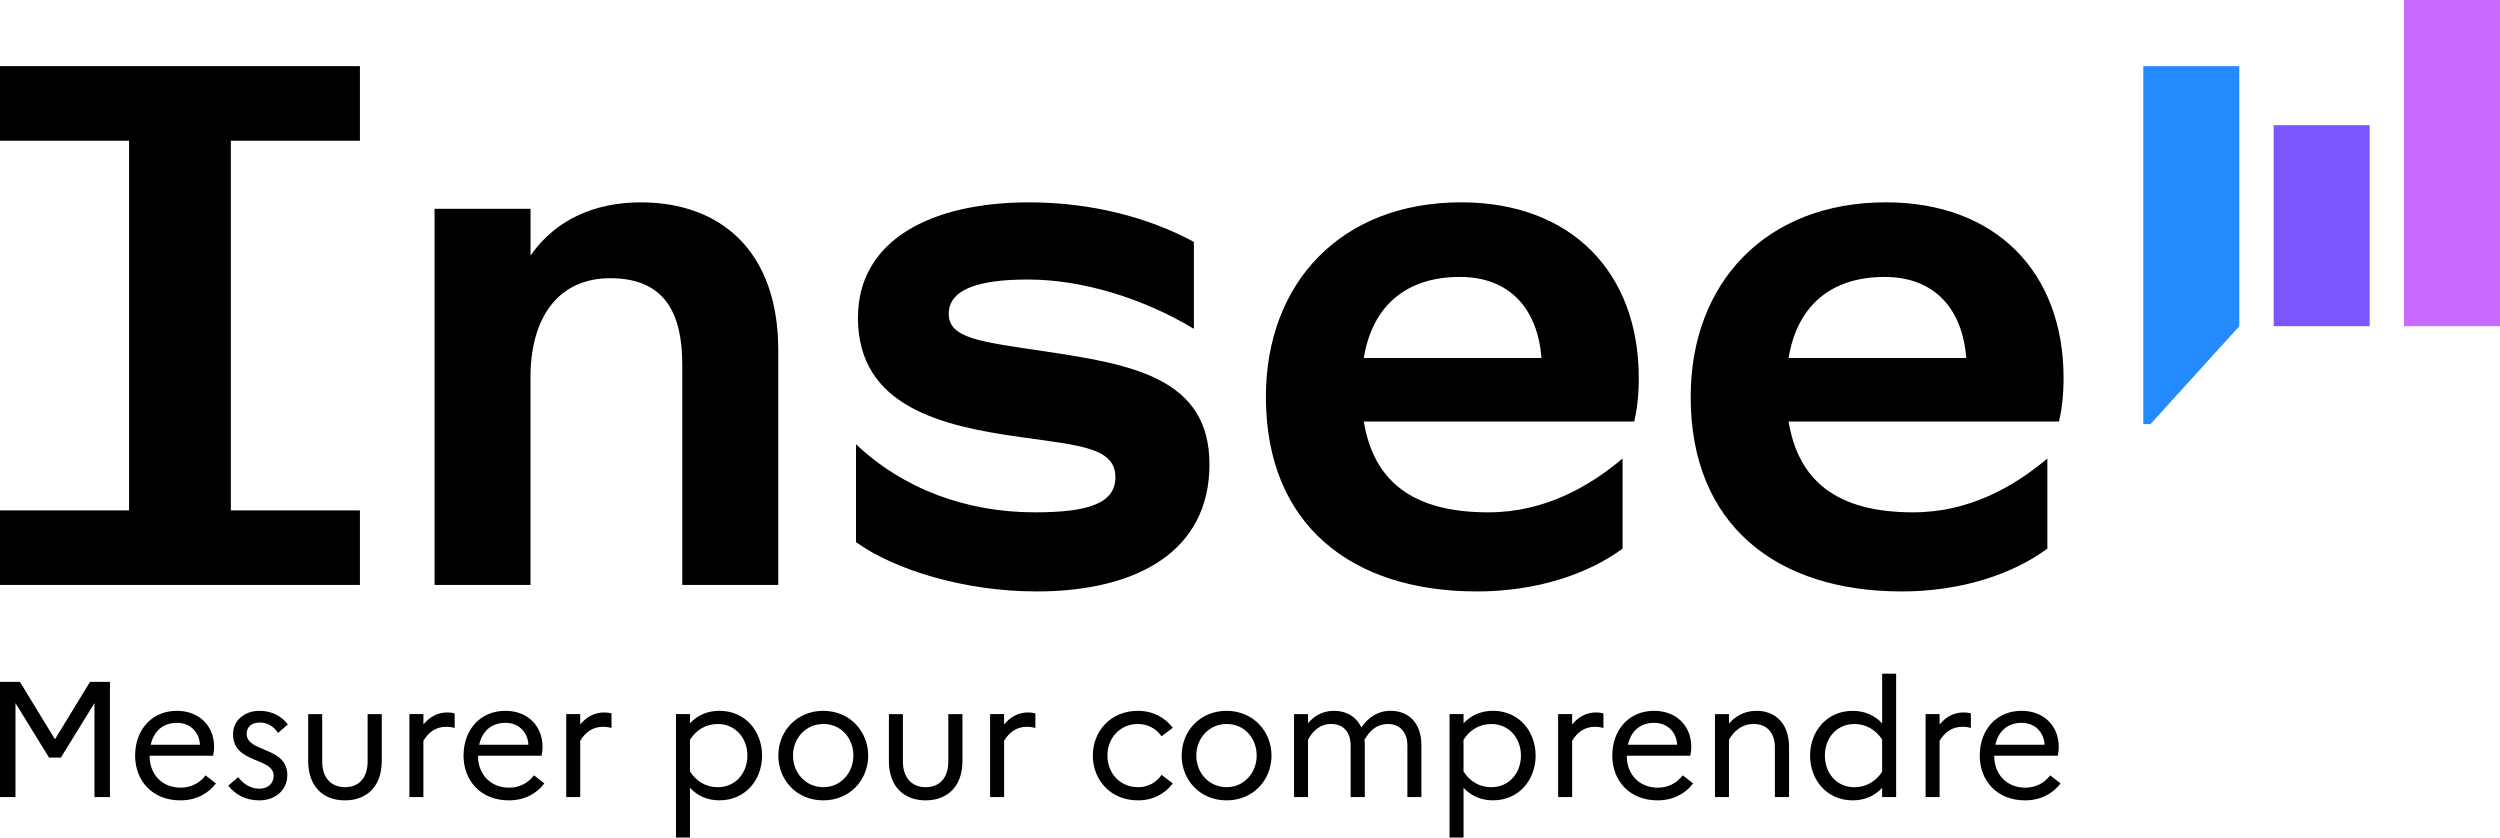
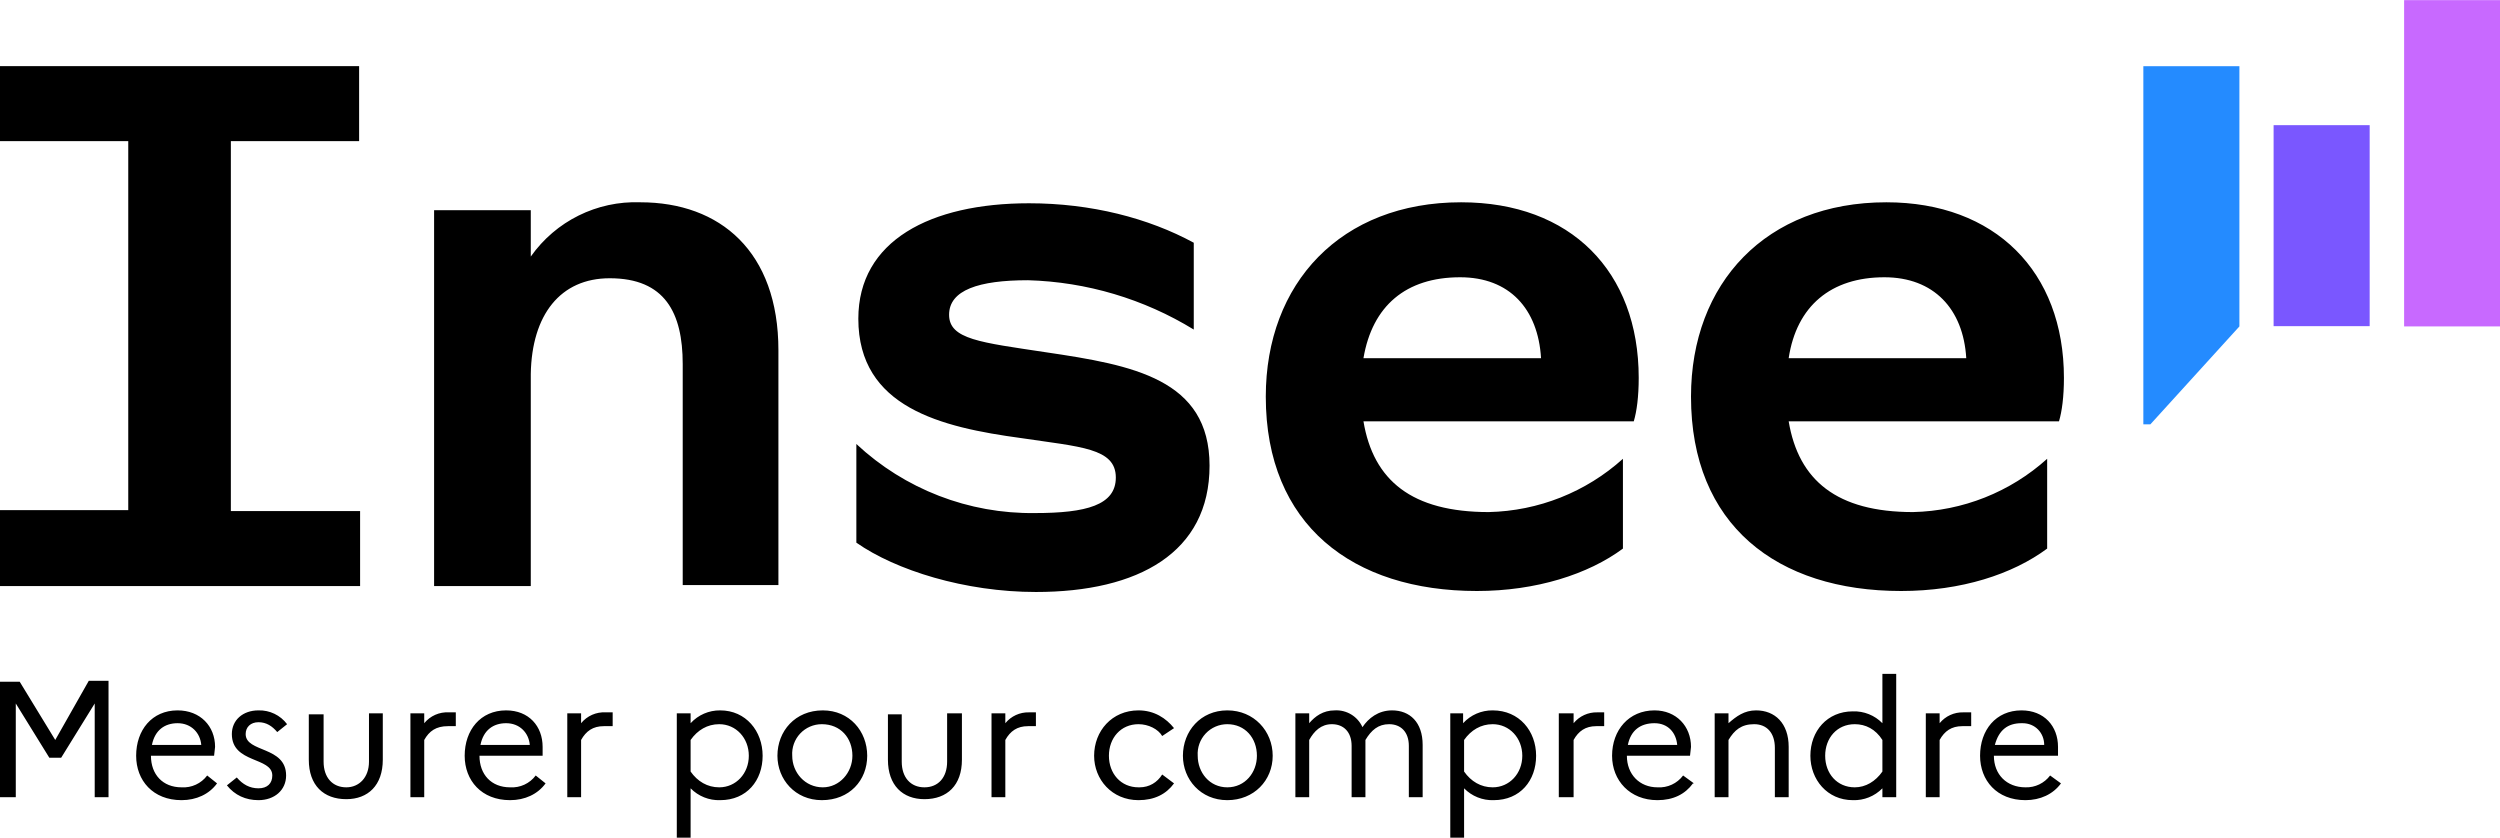
- <svg xmlns="http://www.w3.org/2000/svg" width="253.397mm" height="84.892mm" viewBox="0 0 253.397 84.892" version="1.1" id="svg1">
-   <defs id="defs1" />
-   <g id="g7" transform="matrix(0.2645833,0,0,0.2645833,-58.73729,46.95532)">
-     <path id="Baseline" d="m 996.489,99.441 c 5.23,0 8.57,3.78 8.76,8.38 h -18.85 c 1.26,-5.48 4.92,-8.38 10.09,-8.38 m 14.88,23.2 -3.97,-3.09 c -2.08,2.84 -5.48,4.73 -9.52,4.73 -7.12,0 -11.91,-5.11 -11.91,-12.11 v -0.13 h 24.33 c 0.19,-0.88 0.38,-2.14 0.38,-3.4 0,-7.94 -5.61,-13.8 -14.25,-13.8 -9.83,0 -16.01,7.5 -16.01,17.15 0,9.65 6.62,17.15 17.33,17.15 5.93,0 10.65,-2.52 13.62,-6.49 m -51.69,5.22 h 5.36 v -21.56 c 1.96,-3.21 4.67,-5.36 8.83,-5.36 1.26,0 2.21,0.19 3.15,0.44 v -5.55 c -0.76,-0.25 -1.7,-0.38 -2.71,-0.38 -4.03,0 -6.93,1.83 -9.27,4.6 v -3.97 h -5.36 v 31.77 z m -38.59,-15.88 c 0,-6.74 4.54,-12.1 11.28,-12.1 4.35,0 8.13,2.08 10.65,5.93 v 12.36 c -2.46,3.78 -6.24,5.93 -10.65,5.93 -6.74,0 -11.28,-5.36 -11.28,-12.11 m -5.67,-0.01 c 0,9.27 6.37,17.15 16.33,17.15 4.6,0 8.38,-1.7 11.28,-4.79 v 3.53 h 5.36 V 80.601 h -5.36 v 19.04 c -2.9,-3.09 -6.68,-4.79 -11.28,-4.79 -9.96,0 -16.33,7.88 -16.33,17.15 m -36.43,15.87 h 5.36 v -22 c 2.02,-3.34 4.92,-5.99 9.52,-5.99 4.92,0 8.07,3.28 8.07,8.95 v 19.04 h 5.42 v -19.23 c 0,-9.01 -5.29,-13.8 -12.42,-13.8 -4.73,0 -8.01,2.02 -10.59,4.85 v -3.59 h -5.36 z m -23.26,-28.43 c 5.23,0 8.57,3.78 8.76,8.38 h -18.85 c 1.26,-5.48 4.92,-8.38 10.09,-8.38 m 14.87,23.2 -3.97,-3.09 c -2.08,2.84 -5.49,4.73 -9.52,4.73 -7.12,0 -11.91,-5.11 -11.91,-12.11 v -0.13 h 24.33 c 0.19,-0.88 0.38,-2.14 0.38,-3.4 0,-7.94 -5.61,-13.8 -14.25,-13.8 -9.83,0 -16.01,7.5 -16.01,17.15 0,9.65 6.62,17.15 17.34,17.15 5.92,0 10.65,-2.52 13.62,-6.49 m -51.7,5.22 h 5.36 v -21.56 c 1.95,-3.21 4.66,-5.36 8.83,-5.36 1.26,0 2.21,0.19 3.15,0.44 v -5.55 c -0.76,-0.25 -1.7,-0.38 -2.71,-0.38 -4.04,0 -6.94,1.83 -9.27,4.6 v -3.97 h -5.36 v 31.77 z m -36.25,-9.83 v -12.1 c 2.46,-3.91 6.24,-6.05 10.65,-6.05 6.75,0 11.35,5.36 11.35,12.1 0,6.74 -4.6,12.11 -11.35,12.11 -4.41,0 -8.2,-2.15 -10.65,-6.05 m -5.35,25.33 h 5.36 v -19.04 c 2.9,3.09 6.68,4.79 11.28,4.79 9.96,0 16.33,-7.88 16.33,-17.15 0,-9.27 -6.37,-17.15 -16.33,-17.15 -4.6,0 -8.38,1.7 -11.28,4.79 v -3.53 h -5.36 v 47.28 z m -59.58,-15.51 h 5.36 v -22 c 1.83,-3.28 4.54,-5.99 8.89,-5.99 4.6,0 7.44,3.03 7.44,8.32 v 19.67 h 5.42 v -19.86 c 0,-0.69 -0.06,-1.39 -0.13,-2.08 2.14,-3.72 4.92,-6.05 8.95,-6.05 4.54,0 7.5,3.03 7.5,8.32 v 19.67 h 5.36 v -19.86 c 0,-8.64 -4.98,-13.17 -11.79,-13.17 -5.23,0 -8.7,2.77 -11.22,6.37 -1.96,-4.22 -5.8,-6.37 -10.46,-6.37 -4.41,0 -7.57,1.95 -9.96,4.73 v -3.47 h -5.36 z m -25.78,-3.78 c -6.81,0 -11.66,-5.49 -11.66,-12.11 0,-6.62 4.85,-12.1 11.66,-12.1 6.81,0 11.47,5.49 11.47,12.1 0,6.61 -4.86,12.11 -11.47,12.11 m -0.06,-29.25 c -10.28,0 -17.21,7.88 -17.21,17.15 0,9.27 6.93,17.15 17.21,17.15 10.28,0 17.21,-7.88 17.21,-17.15 0,-9.27 -7,-17.15 -17.21,-17.15 m -33.92,29.25 c -6.87,0 -11.72,-5.3 -11.72,-12.11 0,-6.81 4.86,-12.1 11.66,-12.1 3.91,0 7.12,1.89 9.08,4.73 l 4.29,-3.28 c -2.96,-3.91 -7.63,-6.49 -13.36,-6.49 -10.53,0 -17.27,7.88 -17.27,17.15 0,9.27 6.74,17.15 17.27,17.15 5.8,0 10.4,-2.52 13.36,-6.49 l -4.29,-3.28 c -1.95,2.84 -5.11,4.73 -9.01,4.73 m -56.68,3.77 h 5.36 v -21.56 c 1.95,-3.21 4.66,-5.36 8.83,-5.36 1.26,0 2.21,0.19 3.15,0.44 v -5.55 c -0.76,-0.25 -1.7,-0.38 -2.71,-0.38 -4.04,0 -6.93,1.83 -9.27,4.6 v -3.97 h -5.36 v 31.77 z m -16.01,-13.61 c 0,6.24 -3.34,9.83 -8.64,9.83 -5.3,0 -8.76,-3.59 -8.76,-9.83 V 96.101 h -5.36 v 17.97 c 0,9.52 5.49,15.07 14.06,15.07 8.57,0 14.12,-5.55 14.12,-15.07 V 96.101 h -5.42 z m -47.84,9.83 c -6.81,0 -11.66,-5.49 -11.66,-12.11 0,-6.62 4.85,-12.1 11.66,-12.1 6.81,0 11.47,5.49 11.47,12.1 0,6.61 -4.86,12.11 -11.47,12.11 m -0.07,-29.25 c -10.28,0 -17.21,7.88 -17.21,17.15 0,9.27 6.93,17.15 17.21,17.15 10.28,0 17.21,-7.88 17.21,-17.15 0,-9.27 -7,-17.15 -17.21,-17.15 m -51.06,23.2 v -12.1 c 2.46,-3.91 6.24,-6.05 10.65,-6.05 6.75,0 11.35,5.36 11.35,12.1 0,6.74 -4.6,12.11 -11.35,12.11 -4.41,0 -8.19,-2.15 -10.65,-6.05 m -5.36,25.33 h 5.36 v -19.04 c 2.9,3.09 6.68,4.79 11.29,4.79 9.96,0 16.33,-7.88 16.33,-17.15 0,-9.27 -6.37,-17.15 -16.33,-17.15 -4.6,0 -8.38,1.7 -11.29,4.79 v -3.53 h -5.36 v 47.28 z m -42.04,-15.51 h 5.36 v -21.56 c 1.95,-3.21 4.67,-5.36 8.83,-5.36 1.26,0 2.21,0.19 3.15,0.44 v -5.55 c -0.76,-0.25 -1.7,-0.38 -2.71,-0.38 -4.03,0 -6.94,1.83 -9.27,4.6 v -3.97 h -5.36 v 31.77 z m -23.26,-28.43 c 5.23,0 8.57,3.78 8.76,8.38 h -18.85 c 1.26,-5.48 4.92,-8.38 10.09,-8.38 m 14.87,23.2 -3.97,-3.09 c -2.08,2.84 -5.49,4.73 -9.52,4.73 -7.12,0 -11.91,-5.11 -11.91,-12.11 v -0.13 h 24.33 c 0.19,-0.88 0.38,-2.14 0.38,-3.4 0,-7.94 -5.61,-13.8 -14.25,-13.8 -9.83,0 -16.01,7.5 -16.01,17.15 0,9.65 6.62,17.15 17.34,17.15 5.92,0 10.65,-2.52 13.62,-6.49 m -51.7,5.22 h 5.36 v -21.56 c 1.95,-3.21 4.66,-5.36 8.83,-5.36 1.26,0 2.21,0.19 3.15,0.44 v -5.55 c -0.76,-0.25 -1.7,-0.38 -2.71,-0.38 -4.04,0 -6.94,1.83 -9.27,4.6 v -3.97 h -5.36 v 31.77 z m -16.01,-13.61 c 0,6.24 -3.34,9.83 -8.64,9.83 -5.3,0 -8.76,-3.59 -8.76,-9.83 V 96.101 h -5.36 v 17.97 c 0,9.52 5.48,15.07 14.06,15.07 8.58,0 14.12,-5.55 14.12,-15.07 V 96.101 h -5.42 z m -53.39,9.27 c 2.9,3.59 6.87,5.61 11.91,5.61 5.93,0 10.65,-3.72 10.72,-9.65 0,-11.09 -15.57,-8.57 -15.57,-15.82 0,-2.59 1.76,-4.35 5.04,-4.35 2.9,0 5.23,1.45 7,3.97 l 3.72,-3.22 c -2.21,-3.09 -6.11,-5.23 -10.78,-5.23 -5.99,0 -10.21,3.84 -10.21,8.95 0,11.41 15.57,8.76 15.57,15.95 0,2.77 -2.02,4.92 -5.55,4.92 -3.21,0 -5.86,-1.64 -8.07,-4.41 z m -19.61,-24.09 c 5.23,0 8.57,3.78 8.76,8.38 h -18.85 c 1.26,-5.48 4.92,-8.38 10.09,-8.38 m 14.88,23.2 -3.97,-3.09 c -2.08,2.84 -5.48,4.73 -9.52,4.73 -7.12,0 -11.91,-5.11 -11.91,-12.11 v -0.13 h 24.33 c 0.19,-0.88 0.38,-2.14 0.38,-3.4 0,-7.94 -5.61,-13.8 -14.25,-13.8 -9.83,0 -16.01,7.5 -16.01,17.15 0,9.65 6.62,17.15 17.33,17.15 5.93,0 10.65,-2.52 13.62,-6.49 m -82.71,5.22 h 5.93 V 91.881 l 12.86,20.87 h 4.54 l 12.86,-20.87 v 35.99 h 5.93 V 83.741 h -7.63 l -13.43,22 -13.43,-22 h -7.63 z" />
-     <path id="Lettrage" d="m 907.189,-40.329 c 3.23,-19.87 16.15,-31.05 36.77,-31.05 19.13,0 29.81,12.17 31.3,31.05 z m 43.23,89.44 c 23.1,0 42.73,-6.71 55.9,-16.4 V -1.819 c -12.67,10.68 -29.81,20.62 -51.43,20.62 -29.32,0 -43.97,-12.17 -47.7,-34.78 h 103.6 c 0.99,-4.22 1.74,-9.69 1.74,-16.65 0,-40.74 -26.09,-67.33 -68.07,-67.33 -45.96,0 -74.78,30.81 -74.78,74.53 0,49.19 33.04,74.53 80.74,74.53 z m -205.96,-89.44 c 3.23,-19.87 16.15,-31.05 36.77,-31.05 19.13,0 29.81,12.17 31.3,31.05 z m 43.23,89.44 c 23.1,0 42.73,-6.71 55.9,-16.4 V -1.819 c -12.67,10.68 -29.81,20.62 -51.43,20.62 -29.32,0 -43.97,-12.17 -47.7,-34.78 h 103.6 c 0.99,-4.22 1.74,-9.69 1.74,-16.65 0,-40.74 -26.09,-67.33 -68.07,-67.33 -45.96,0 -74.78,30.81 -74.78,74.53 0,49.19 33.04,74.53 80.74,74.53 z m -168.69,0 c 39,0 66.33,-15.65 66.33,-48.69 0,-33.04 -29.56,-38.26 -62.61,-43.23 -25.09,-3.73 -37.27,-4.97 -37.27,-14.41 0,-9.44 11.43,-13.17 30.31,-13.17 20.87,0 44.22,7.2 63.6,18.88 v -33.29 c -17.39,-9.44 -39.5,-15.15 -63.1,-15.15 -37.51,0 -65.59,14.41 -65.59,44.22 0,34.04 32.05,41.49 62.36,45.71 22.61,3.23 36.27,3.97 36.27,15.4 0,10.19 -10.93,13.42 -30.81,13.42 -26.33,0 -50.43,-8.94 -68.57,-26.09 V 30.221 c 14.91,10.68 41.74,18.88 69.06,18.88 z m -230.54,-2.49 h 36.77 v -80.99 c 0.5,-22.61 11.43,-36.52 30.56,-36.52 20.87,0 27.58,13.42 27.58,33.04 v 84.47 h 36.77 v -89.93 c 0,-38.01 -22.11,-56.64 -52.67,-56.64 -17.39,0 -32.55,6.46 -42.23,20.37 v -17.89 h -36.77 v 144.09 z m -166.46,0 h 137.88 v -28.57 h -49.44 V -123.559 h 49.44 v -28.57 h -137.88 v 28.57 h 49.44 V 18.051 h -49.44 z" />
-     <g id="Emblème" transform="translate(60.57919,-313.5489)">
-       <rect class="st1" x="1082.37" y="136.08" width="36.77" height="124.96" id="rect1" style="fill:#c869ff" />
-       <rect class="st0" x="1032.44" y="184.03" width="36.77" height="77.01" id="rect2" style="fill:#7a57ff" />
-       <polygon class="st2" points="1019.27,161.42 982.5,161.42 982.5,298.56 985.24,298.56 1019.27,261.05 " id="polygon2" style="fill:#248bff" />
-     </g>
-   </g>
+ <svg xmlns="http://www.w3.org/2000/svg" width="957.7" height="320.9" viewBox="0 0 253.4 84.9">
+   <path d="M205 73.3c1.3 0 2.2 1 2.2 2.2h-5c.4-1.5 1.3-2.2 2.7-2.2m4 6.1-1.1-.8a3 3 0 0 1-2.5 1.2c-1.9 0-3.2-1.3-3.2-3.2h6.5v-.9c0-2.1-1.4-3.7-3.7-3.7-2.6 0-4.2 2-4.2 4.6 0 2.5 1.7 4.5 4.6 4.5 1.5 0 2.8-.6 3.6-1.7m-13.7 1.4h1.4V75c.5-.9 1.2-1.4 2.3-1.4h.9v-1.4h-.8a3 3 0 0 0-2.4 1.1v-1h-1.4v8.4zM185 76.6c0-1.8 1.2-3.2 3-3.2 1.1 0 2.1.5 2.8 1.6v3.2c-.7 1-1.7 1.6-2.8 1.6-1.8 0-3-1.4-3-3.2m-1.5 0c0 2.4 1.7 4.5 4.3 4.5a4 4 0 0 0 3-1.2v.9h1.4V68.3h-1.4v5a4 4 0 0 0-3-1.2c-2.6 0-4.3 2-4.3 4.5m-9.7 4.2h1.4V75c.6-1 1.3-1.6 2.6-1.6s2.1.9 2.1 2.4v5h1.4v-5.1c0-2.4-1.4-3.7-3.3-3.7-1.2 0-2 .6-2.8 1.3v-1h-1.4zm-6.1-7.5c1.4 0 2.2 1 2.3 2.2h-5c.3-1.5 1.3-2.2 2.7-2.2m4 6.1-1.1-.8a3 3 0 0 1-2.6 1.2c-1.8 0-3.1-1.3-3.1-3.2h6.4l.1-.9c0-2.1-1.5-3.7-3.7-3.7-2.6 0-4.3 2-4.3 4.6 0 2.5 1.8 4.5 4.6 4.5 1.6 0 2.8-.6 3.6-1.7M158 80.8h1.5V75c.5-.9 1.2-1.4 2.3-1.4h.8v-1.4h-.7a3 3 0 0 0-2.4 1.1v-1h-1.5v8.4zm-9.6-2.6V75c.7-1 1.7-1.6 2.9-1.6 1.7 0 3 1.4 3 3.2 0 1.8-1.3 3.2-3 3.2-1.2 0-2.2-.6-2.9-1.6m-1.4 6.7h1.4v-5a4 4 0 0 0 3 1.2c2.7 0 4.3-2 4.3-4.5S154 72 151.3 72a4 4 0 0 0-3 1.3v-1H147V85zm-15.7-4.1h1.4V75c.5-.9 1.2-1.6 2.3-1.6 1.2 0 2 .8 2 2.2v5.2h1.4V75c.6-1 1.3-1.6 2.4-1.6 1.2 0 2 .8 2 2.2v5.2h1.4v-5.3c0-2.3-1.3-3.5-3.1-3.5-1.4 0-2.4.8-3 1.7a2.9 2.9 0 0 0-2.8-1.7c-1.2 0-2 .6-2.6 1.3v-1h-1.4zm-6.9-1c-1.8 0-3-1.5-3-3.2a3 3 0 0 1 3-3.2c1.8 0 3 1.4 3 3.2 0 1.7-1.2 3.2-3 3.2m0-7.8c-2.7 0-4.5 2.1-4.5 4.6 0 2.4 1.8 4.5 4.5 4.5s4.6-2 4.6-4.5-1.9-4.6-4.6-4.6m-9 7.8c-1.8 0-3-1.4-3-3.2 0-1.8 1.2-3.2 3-3.2 1 0 2 .5 2.4 1.2l1.2-.8c-.8-1-2-1.8-3.6-1.8-2.7 0-4.5 2.1-4.5 4.6 0 2.4 1.8 4.5 4.5 4.5 1.6 0 2.8-.6 3.6-1.7l-1.2-.9c-.5.8-1.3 1.3-2.3 1.3m-15 1h1.4V75c.5-.9 1.2-1.4 2.3-1.4h.8v-1.4h-.7a3 3 0 0 0-2.4 1.1v-1h-1.4v8.4zM96 77.2c0 1.6-.9 2.6-2.3 2.6s-2.3-1-2.3-2.6v-4.8h-1.4V77c0 2.6 1.5 4 3.7 4 2.3 0 3.8-1.4 3.8-4v-4.7H96zm-12.6 2.6c-1.8 0-3.1-1.5-3.1-3.2a3 3 0 0 1 3-3.2c1.9 0 3.1 1.4 3.1 3.2 0 1.7-1.3 3.2-3 3.2m0-7.8c-2.8 0-4.6 2.1-4.6 4.6 0 2.4 1.8 4.5 4.5 4.5 2.8 0 4.6-2 4.6-4.5S86.1 72 83.4 72M70 78.2V75c.7-1 1.7-1.6 2.9-1.6 1.7 0 3 1.4 3 3.2 0 1.8-1.3 3.2-3 3.2-1.2 0-2.2-.6-2.9-1.6m-1.4 6.7H70v-5a4 4 0 0 0 3 1.2c2.7 0 4.3-2 4.3-4.5S75.6 72 73 72a4 4 0 0 0-3 1.3v-1h-1.4V85zm-11.1-4.1h1.4V75c.5-.9 1.2-1.4 2.3-1.4h.9v-1.4h-.7a3 3 0 0 0-2.5 1.1v-1h-1.4v8.4zm-6.2-7.5c1.4 0 2.3 1 2.4 2.2h-5c.3-1.5 1.3-2.2 2.6-2.2m4 6.1-1-.8a3 3 0 0 1-2.6 1.2c-1.9 0-3.1-1.3-3.1-3.2h6.4v-.9c0-2.1-1.4-3.7-3.7-3.7-2.6 0-4.2 2-4.2 4.6 0 2.5 1.7 4.5 4.6 4.5 1.5 0 2.8-.6 3.6-1.7m-13.7 1.4h1.4V75c.5-.9 1.2-1.4 2.4-1.4h.8v-1.4h-.7a3 3 0 0 0-2.5 1.1v-1h-1.4v8.4zm-4.2-3.6c0 1.6-1 2.6-2.3 2.6-1.4 0-2.3-1-2.3-2.6v-4.8h-1.5V77c0 2.6 1.5 4 3.8 4 2.2 0 3.7-1.4 3.7-4v-4.7h-1.4zM23 79.6c.8 1 1.9 1.5 3.2 1.5 1.6 0 2.8-1 2.8-2.5 0-3-4.1-2.3-4.1-4.2 0-.7.5-1.2 1.3-1.2s1.4.4 1.9 1l1-.8a3.5 3.5 0 0 0-2.9-1.4c-1.6 0-2.7 1-2.7 2.4 0 3 4.1 2.3 4.1 4.2 0 .8-.5 1.3-1.4 1.3-.9 0-1.6-.4-2.2-1.1zM18 73.3c1.4 0 2.3 1 2.4 2.2h-5c.3-1.5 1.3-2.2 2.6-2.2m4 6.1-1-.8a3 3 0 0 1-2.6 1.2c-1.9 0-3.1-1.3-3.1-3.2h6.4l.1-.9c0-2.1-1.5-3.7-3.8-3.7-2.6 0-4.2 2-4.2 4.6 0 2.5 1.7 4.5 4.6 4.5 1.5 0 2.8-.6 3.6-1.7M0 80.8h1.6v-9.5L5 76.8h1.2l3.4-5.5v9.5H11V69h-2L5.6 75 2 69.1H0zM181.3 36.3c.8-5.3 4.3-8.2 9.7-8.2 5 0 8 3.2 8.3 8.2zm11.4 23.6c6.1 0 11.3-1.7 14.8-4.3v-9.1a21 21 0 0 1-13.6 5.4c-7.7 0-11.6-3.2-12.6-9.2h27.4c.3-1 .5-2.5.5-4.4 0-10.8-7-17.8-18-17.8-12.2 0-19.8 8.2-19.8 19.7 0 13 8.7 19.7 21.3 19.7zm-54.5-23.6c.9-5.3 4.3-8.2 9.8-8.2 5 0 7.9 3.2 8.2 8.2zm11.5 23.6c6 0 11.3-1.7 14.8-4.3v-9.1a21 21 0 0 1-13.6 5.4c-7.8 0-11.7-3.2-12.7-9.2h27.4c.3-1 .5-2.5.5-4.4 0-10.8-6.9-17.8-18-17.8-12.2 0-19.8 8.2-19.8 19.7 0 13 8.8 19.7 21.4 19.7zM105 60c10.4 0 17.6-4 17.6-12.8s-7.8-10.2-16.6-11.5c-6.6-1-9.8-1.3-9.8-3.8s3-3.5 8-3.5a34 34 0 0 1 16.8 5v-8.8c-4.6-2.5-10.4-4-16.7-4-10 0-17.3 3.8-17.3 11.7 0 9 8.4 11 16.5 12.1 6 .9 9.6 1 9.6 4 0 2.8-3 3.6-8.2 3.6A26 26 0 0 1 86.8 45v10c4 2.8 11 5 18.2 5zm-61-.6h9.8V37.9c.1-6 3-9.7 8-9.7 5.6 0 7.4 3.5 7.4 8.7v22.4h9.7V35.5c0-10-5.9-15-14-15A13 13 0 0 0 53.8 26v-4.7H44v38zm-44 0h36.5v-7.6H23.4V14.3h13V6.7H0v7.6h13v37.4H0z" />
+   <path d="M1082.4 136.1h36.8v125h-36.8z" class="st1" style="fill:#c869ff" transform="matrix(.26458 0 0 .26458 -42.7 -36)" />
+   <path d="M1032.4 184h36.8v77h-36.8z" class="st0" style="fill:#7a57ff" transform="matrix(.26458 0 0 .26458 -42.7 -36)" />
+   <path d="M1019.3 161.4h-36.8v137.2h2.7l34.1-37.5z" class="st2" style="fill:#248bff" transform="matrix(.26458 0 0 .26458 -42.7 -36)" />
</svg>
